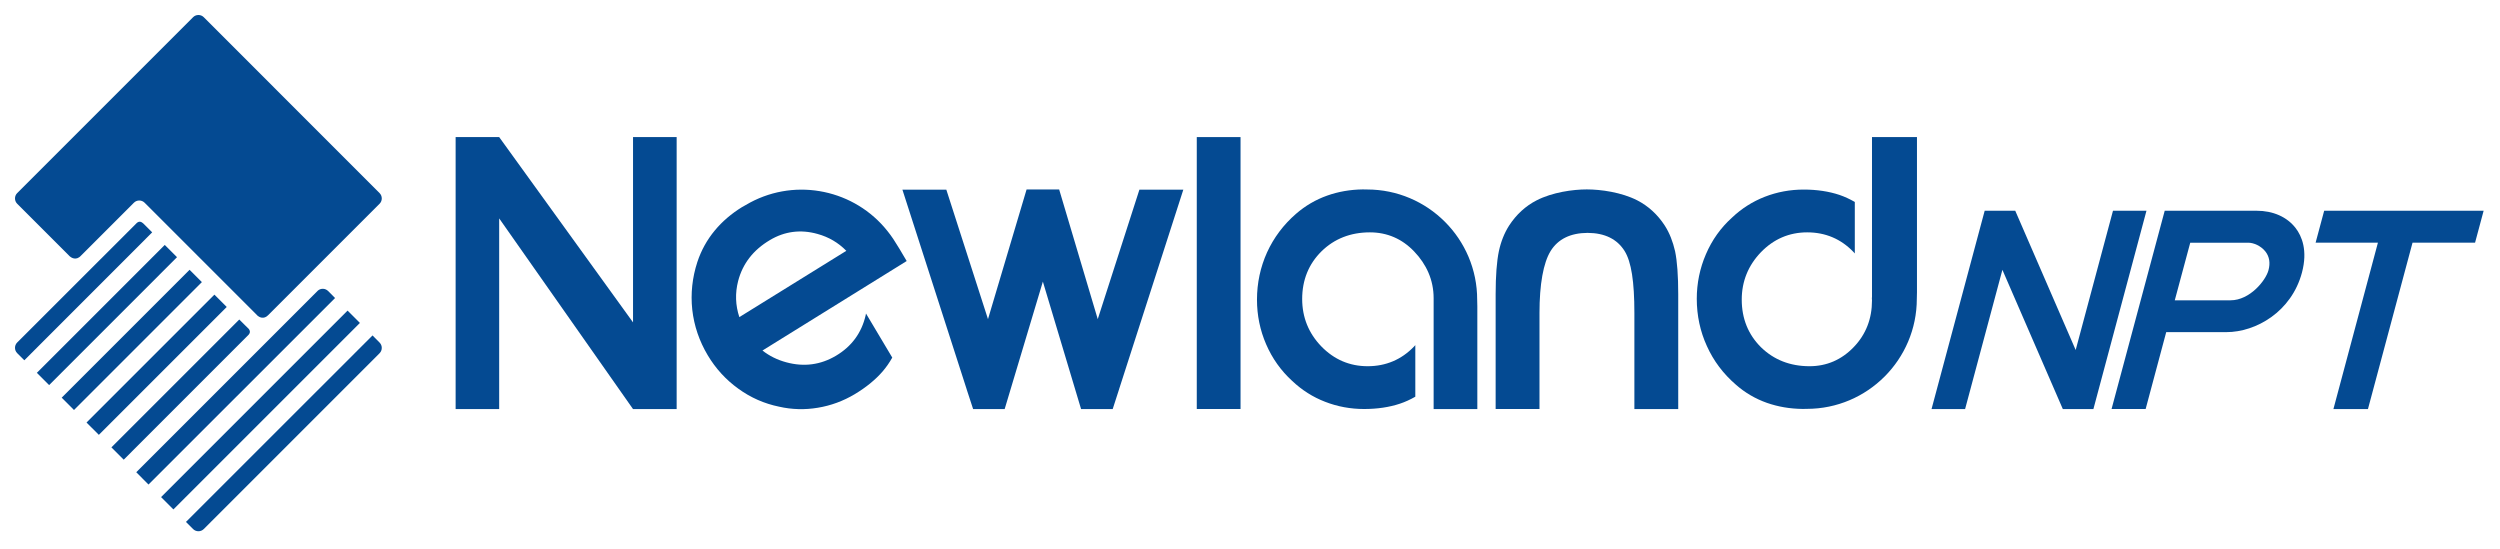
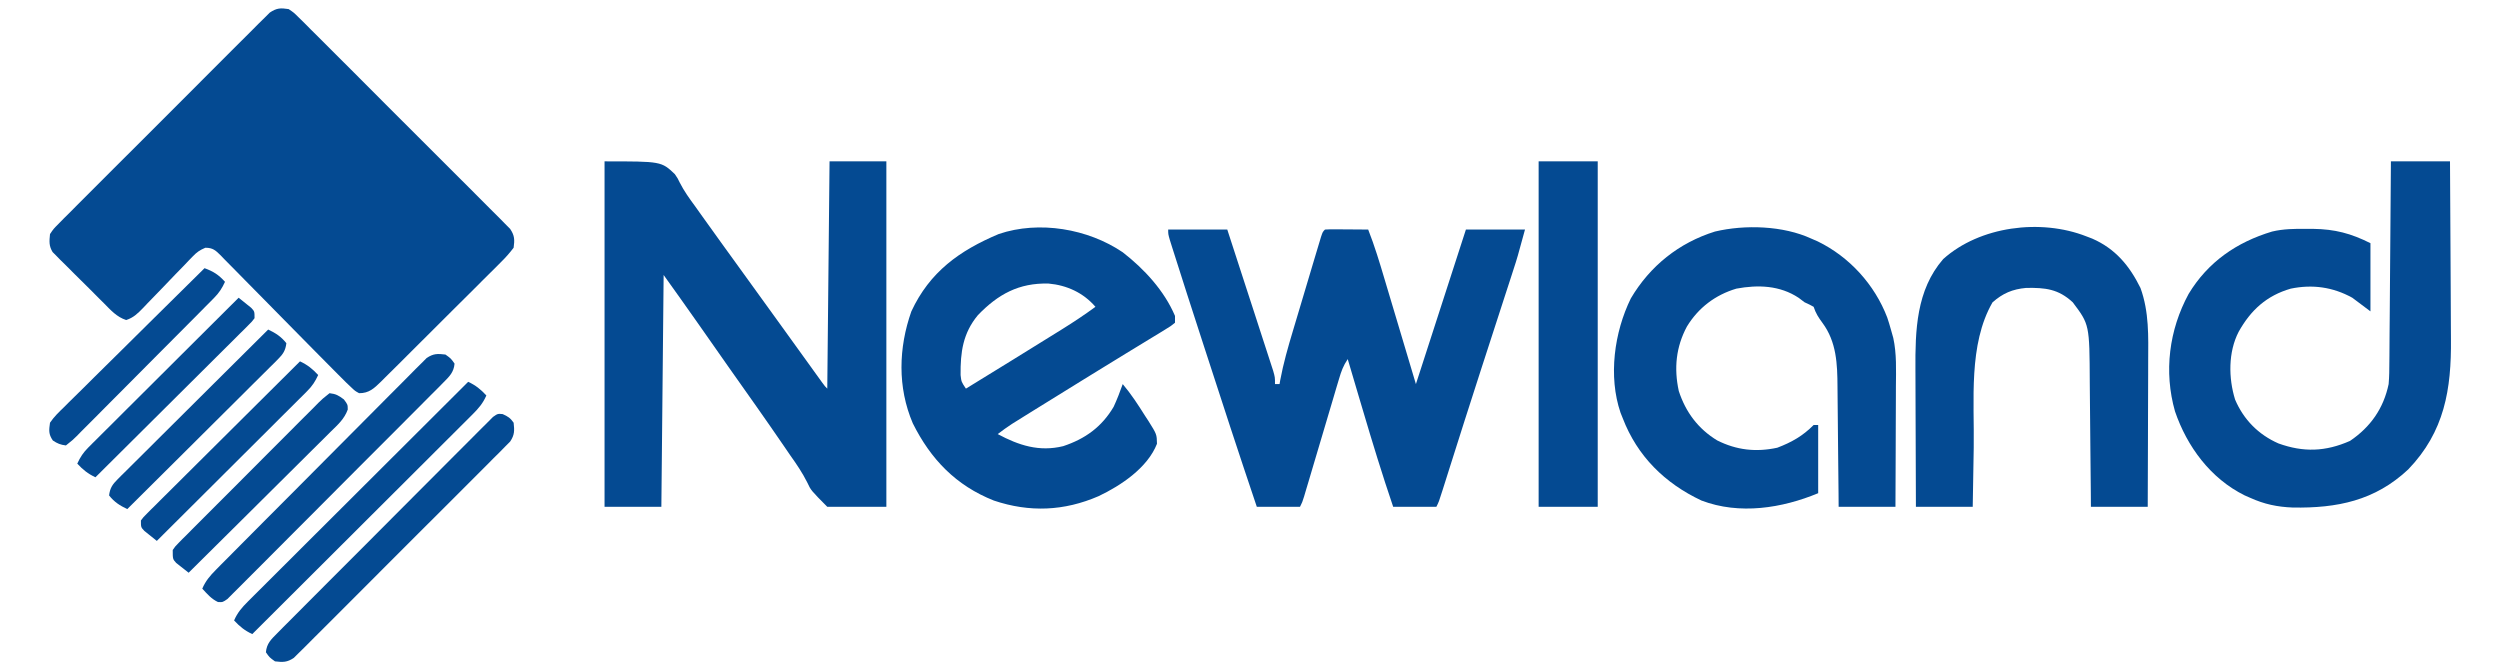
- <svg xmlns="http://www.w3.org/2000/svg" version="1.1" id="图层_1" x="0px" y="0px" style="enable-background:new 0 0 328.82 68.5;" xml:space="preserve" width="333" height="73" viewBox="-2 -2 333 73">
-   <style type="text/css">
- 	.st0{fill-rule:evenodd;clip-rule:evenodd;fill:#044A92;}
- </style>
-   <g>
-     <polygon class="st0" points="279.45,26.07 274.48,44.62 266.43,26.07 262.36,26.07 255.28,52.49 259.75,52.49 264.72,33.94    272.77,52.49 276.84,52.49 283.91,26.07  " />
-     <path class="st0" d="M298.56,26.07h-12.22l-7.08,26.41h4.54l2.74-10.24h8.01c3.95,0,8.68-2.72,10.07-7.93   c0.79-2.96-0.02-4.86-0.84-5.93C302.63,26.89,300.78,26.07,298.56,26.07z M300.16,34c-0.36,1.36-2.48,4-5.05,4h-7.43l2.06-7.67   h7.75c0.68,0,1.67,0.41,2.27,1.18C300.29,32.19,300.42,33.03,300.16,34z" />
-     <polygon class="st0" points="307.58,26.07 306.44,30.32 314.74,30.32 308.81,52.49 313.41,52.49 319.35,30.32 327.68,30.32    328.82,26.07  " />
-     <rect x="15.13" y="51.45" transform="matrix(0.7071 -0.7071 0.7071 0.7071 -27.6218 38.5314)" class="st0" width="35.13" height="2.32" />
-     <path class="st0" d="M42.32,37.38L42.32,37.38l-0.62-0.62c-0.37-0.37-0.97-0.39-1.36-0.05L16.15,60.9l1.63,1.64L42.63,37.7   L42.32,37.38z" />
-     <path class="st0" d="M47.62,42.68L22.77,67.52l0.95,0.95c0.39,0.39,1.03,0.39,1.42,0l23.42-23.42c0.39-0.39,0.39-1.03,0-1.42   L47.62,42.68z" />
-     <rect x="0.2" y="38.8" transform="matrix(0.7071 -0.7072 0.7072 0.7071 -24.6717 20.3674)" class="st0" width="24.09" height="2.31" />
-     <rect x="3.51" y="42.11" transform="matrix(0.7071 -0.7071 0.7071 0.7071 -26.0419 23.6765)" class="st0" width="24.09" height="2.32" />
-     <rect x="6.82" y="45.42" transform="matrix(0.7071 -0.7071 0.7071 0.7071 -27.4135 26.9869)" class="st0" width="24.09" height="2.32" />
-     <path class="st0" d="M25.14,0.29c-0.39-0.39-1.03-0.39-1.42,0L0.29,23.72c-0.39,0.39-0.39,1.03,0,1.42l7.01,7.01   c0.15,0.13,0.82,0.64,1.49-0.1c0.01-0.01,0.01-0.01,0.02-0.02l7.03-7.03c0.39-0.39,1.03-0.39,1.42,0l15.08,15.08   c0.22,0.17,0.8,0.5,1.39-0.11l14.83-14.83c0.39-0.39,0.39-1.03,0-1.42L25.14,0.29z" />
-     <path class="st0" d="M17.07,27.75c-0.03-0.01-0.05-0.03-0.08-0.06c-0.4-0.34-0.73-0.04-0.81,0.05l0,0   c-0.01,0.01-0.02,0.02-0.02,0.02L0.29,43.62c-0.39,0.39-0.39,1.03,0,1.42l0.95,0.95l17.03-17.04L17.07,27.75z" />
-     <path class="st0" d="M31.13,42.57c0.27-0.32,0.13-0.6,0.02-0.74l-1.28-1.27L12.84,57.59l1.64,1.64L31.1,42.6   C31.11,42.59,31.12,42.58,31.13,42.57z" />
-     <polygon class="st0" points="82.32,40.94 64.49,16.26 58.69,16.26 58.69,52.49 64.49,52.49 64.49,27.09 82.32,52.49 88.13,52.49    88.13,16.26 82.32,16.26  " />
-     <rect x="157.41" y="16.26" class="st0" width="5.83" height="36.22" />
-     <path class="st0" d="M219.75,28.05c-0.96-1.48-2.2-2.61-3.68-3.37c-2.1-1.07-4.84-1.45-6.71-1.45c-1.85,0-4.57,0.38-6.67,1.45   c-1.47,0.75-2.71,1.88-3.68,3.37c-0.63,0.99-1.09,2.14-1.36,3.41c-0.28,1.34-0.43,3.26-0.43,5.73v15.29h5.84V39.68   c0-3.81,0.51-6.66,1.48-8.24c0.99-1.6,2.65-2.41,4.93-2.42c2.29,0.01,3.94,0.83,4.93,2.42c0.89,1.43,1.3,4.05,1.3,8.24v12.81h5.84   V37.19c0-2.47-0.14-4.4-0.42-5.73C220.83,30.19,220.38,29.03,219.75,28.05z" />
-     <path class="st0" d="M180.09,23.24c-0.2,0-0.39,0-0.57-0.01c-1.67,0.02-3.27,0.3-4.73,0.82c-1.53,0.54-2.93,1.36-4.16,2.43   c-1.66,1.44-2.96,3.17-3.86,5.14c-0.89,1.97-1.34,4.09-1.34,6.3c0,2.08,0.41,4.08,1.22,5.94c0.81,1.88,1.98,3.52,3.47,4.88   c1.28,1.21,2.75,2.15,4.39,2.78c1.64,0.64,3.38,0.96,5.19,0.96c1.76,0,3.36-0.24,4.77-0.71c0.69-0.23,1.37-0.54,2.05-0.93v-6.87   c-0.05,0.07-0.11,0.13-0.18,0.2c-1.67,1.73-3.74,2.61-6.17,2.61c-2.4,0-4.47-0.89-6.17-2.64c-1.69-1.75-2.55-3.87-2.55-6.32   c0-2.52,0.87-4.66,2.57-6.34c1.71-1.68,3.88-2.53,6.45-2.53c2.3,0,4.29,0.86,5.9,2.55c1.62,1.69,2.59,3.78,2.59,6.22v0.38v14.39   h5.82V38.81c-0.01-0.27-0.02-0.56-0.02-0.89C194.77,29.83,188.19,23.24,180.09,23.24z" />
-     <path class="st0" d="M247.33,37.64c0.01,0.09,0.02,0.23,0.02,0.38c0,2.45-0.82,4.54-2.43,6.21c-1.62,1.69-3.6,2.55-5.89,2.55   c-2.58,0-4.75-0.85-6.47-2.53c-1.7-1.69-2.56-3.82-2.56-6.34c0-2.43,0.86-4.55,2.55-6.31c1.69-1.75,3.76-2.65,6.17-2.65   c2.43,0,4.5,0.88,6.16,2.61c0.06,0.06,0.12,0.13,0.18,0.2v-6.86c-0.68-0.39-1.35-0.7-2.05-0.94c-1.41-0.47-3.01-0.71-4.75-0.71   c-1.8,0-3.55,0.32-5.19,0.96c-1.64,0.64-3.11,1.58-4.37,2.78c-1.5,1.35-2.66,2.98-3.47,4.87c-0.81,1.87-1.22,3.87-1.22,5.94   c0,2.22,0.45,4.34,1.35,6.3c0.88,1.96,2.18,3.69,3.85,5.13c1.21,1.07,2.61,1.89,4.14,2.43c1.49,0.52,3.05,0.79,4.77,0.81   c0.15,0,0.34-0.01,0.55-0.01c8.08,0,14.65-6.58,14.65-14.66c0-0.31,0.01-0.58,0.02-0.85V16.26h-5.99V37.64z" />
-     <path class="st0" d="M118.77,32.77l-0.97-1.64c-0.14-0.23-0.3-0.47-0.47-0.75c-0.45-0.76-0.98-1.46-1.54-2.11   c-4.54-5.22-12.31-6.62-18.46-2.96c-0.18,0.11-0.34,0.2-0.5,0.28c-1.41,0.87-2.64,1.92-3.62,3.11c-1.03,1.24-1.81,2.65-2.32,4.19   c-0.68,2.08-0.91,4.22-0.68,6.36c0.24,2.14,0.93,4.18,2.06,6.07c1.06,1.78,2.43,3.27,4.07,4.45c1.65,1.2,3.48,2,5.44,2.4   c1.71,0.39,3.45,0.43,5.16,0.14c1.72-0.28,3.38-0.89,4.92-1.81c1.5-0.9,2.75-1.92,3.71-3.03c0.47-0.55,0.9-1.16,1.28-1.84   l-3.5-5.87c-0.02,0.09-0.04,0.17-0.05,0.26c-0.54,2.33-1.87,4.13-3.94,5.36c-2.05,1.22-4.27,1.52-6.62,0.88   c-1.2-0.32-2.26-0.85-3.18-1.57l14.15-8.78L118.77,32.77z M96.48,40.24c-0.52-1.57-0.58-3.18-0.16-4.81   c0.6-2.31,2.02-4.14,4.23-5.45c1.96-1.17,4.1-1.45,6.34-0.82c1.5,0.41,2.78,1.17,3.84,2.25L96.48,40.24z" />
-     <polygon class="st0" points="149.77,23.26 144.22,40.51 139.08,23.24 138.45,23.24 135.37,23.24 134.74,23.24 129.6,40.51    124.05,23.26 118.2,23.26 126.78,49.91 126.78,49.95 126.79,49.95 127.62,52.49 131.82,52.49 136.91,35.51 142,52.49 146.21,52.49    147.03,49.95 147.05,49.95 147.04,49.91 155.62,23.26  " />
-   </g>
+ <svg xmlns="http://www.w3.org/2000/svg" version="1.1" width="1100" height="295" viewBox="0 0 1100 295">
+   <path d="M127,4c2.28,1.53,2.28,1.53,4.48,3.72c.84,.82,1.68,1.65,2.55,2.5c.9,.91,1.81,1.83,2.74,2.77c.97,.97,1.95,1.94,2.93,2.9c2.65,2.62,5.27,5.26,7.9,7.9c2.75,2.77,5.51,5.52,8.28,8.27c4.63,4.63,9.25,9.26,13.87,13.91c5.34,5.37,10.69,10.71,16.06,16.05c4.61,4.58,9.21,9.18,13.8,13.78c2.74,2.75,5.48,5.5,8.24,8.23c2.59,2.57,5.16,5.16,7.73,7.76c1.39,1.4,2.8,2.79,4.2,4.18c.83,.84,1.65,1.68,2.5,2.55c.72,.72,1.45,1.45,2.19,2.2c1.99,2.97,1.99,4.76,1.53,8.28c-1.83,2.41-3.55,4.35-5.7,6.45c-.61,.61-1.22,1.23-1.84,1.86c-2.01,2.02-4.04,4.02-6.07,6.02c-1.4,1.4-2.8,2.8-4.2,4.21c-2.93,2.93-5.88,5.86-8.83,8.77c-3.79,3.74-7.55,7.51-11.31,11.28c-2.89,2.89-5.79,5.78-8.69,8.66c-1.39,1.38-2.78,2.77-4.16,4.16c-1.94,1.94-3.89,3.87-5.85,5.79c-.57,.57-1.14,1.15-1.73,1.74c-3.02,2.94-5.27,5.11-9.62,5.06c-1.78-.97-1.78-.97-3.5-2.61c-.69-.66-1.38-1.31-2.09-1.98c-.79-.8-1.59-1.59-2.41-2.41c-.46-.45-.92-.91-1.39-1.38c-3.31-3.28-6.59-6.61-9.86-9.95c-3.15-3.21-6.31-6.4-9.47-9.6c-4.01-4.05-8-8.11-11.99-12.18c-3.24-3.31-6.49-6.6-9.75-9.88c-1.24-1.25-2.47-2.51-3.7-3.77c-1.71-1.76-3.44-3.5-5.17-5.23c-.5-.53-1-1.05-1.52-1.59c-2.3-2.27-3.5-3.42-6.8-3.41c-2.44,1.03-3.77,1.95-5.59,3.86c-.59,.6-1.17,1.2-1.77,1.82c-.62,.65-1.23,1.3-1.86,1.97c-1.33,1.36-2.66,2.73-3.99,4.09c-2.08,2.16-4.15,4.32-6.22,6.49c-2,2.09-4.02,4.16-6.04,6.23c-.31,.33-.31,.33-1.87,1.98c-2.41,2.47-4.19,4.28-7.49,5.37c-4.16-1.35-6.75-4.32-9.79-7.39c-.68-.67-1.36-1.35-2.06-2.04c-1.44-1.43-2.87-2.86-4.29-4.31c-2.18-2.2-4.39-4.36-6.6-6.53c-1.4-1.39-2.79-2.79-4.17-4.18c-.67-.65-1.33-1.3-2.01-1.96c-.61-.62-1.21-1.24-1.83-1.88c-.54-.54-1.07-1.08-1.63-1.63c-1.66-2.77-1.45-4.71-1.14-7.9c1.53-2.28,1.53-2.28,3.72-4.48c.82-.84,1.65-1.68,2.5-2.55c.91-.9,1.83-1.81,2.77-2.74c.97-.97,1.94-1.95,2.9-2.93c2.62-2.65,5.26-5.27,7.9-7.9c2.77-2.75,5.52-5.51,8.27-8.28c4.63-4.63,9.26-9.25,13.91-13.87c5.37-5.34,10.71-10.69,16.05-16.06c4.58-4.61,9.18-9.21,13.78-13.8c2.75-2.74,5.5-5.48,8.23-8.24c2.57-2.59,5.16-5.16,7.76-7.73c1.4-1.39,2.79-2.8,4.18-4.2c.84-.83,1.68-1.65,2.55-2.5c.72-.72,1.45-1.45,2.2-2.19C121.74,3.51,123.43,3.45,127,4Z" fill="#044A92" />
+   <path d="M266,71c25,0,25,0,30.94,5.63c1.3,1.92,1.3,1.92,2.1,3.62c1.92,3.77,4.25,7.04,6.77,10.44c.84,1.17,1.67,2.35,2.5,3.52c2.98,4.2,5.99,8.37,9,12.54c.55,.76,1.1,1.52,1.66,2.3c1.12,1.54,2.24,3.09,3.36,4.64c2.72,3.77,5.45,7.54,8.17,11.31c1.08,1.5,2.17,3,3.25,4.5c6.5,9,6.5,9,8.13,11.25c1.07,1.49,2.14,2.98,3.22,4.46c2.86,3.96,5.72,7.92,8.57,11.89c.6,.83,1.2,1.66,1.82,2.52c1.15,1.6,2.31,3.2,3.46,4.81c.52,.71,1.03,1.43,1.57,2.17c.45,.63,.91,1.27,1.38,1.92C363,170,363,170,364,171c.17-16.67,.17-16.67,1-100c8.33,0,16.67,0,25,0c0,50.67,0,101.33,0,152c-8.67,0-17.33,0-26,0c-7.2-7.27-7.2-7.27-8.79-10.68c-2.15-4.3-4.73-8.1-7.52-12.01c-.92-1.33-1.83-2.67-2.74-4.01c-8.01-11.71-16.22-23.28-24.41-34.86c-4.45-6.3-8.88-12.63-13.29-18.96c-5.03-7.2-10.15-14.34-15.25-21.48c-.33,34-.67,68-1,102c-8.33,0-16.67,0-25,0c0-50.67,0-101.33,0-152Z" fill="#044A92" />
+   <path d="M514,101c8.67,0,17.33,0,26,0c2.74,8.42,5.48,16.84,8.21,25.27c1.27,3.91,2.54,7.82,3.82,11.73c1.23,3.78,2.45,7.55,3.67,11.32c.47,1.44,.94,2.89,1.41,4.33c.66,2.01,1.31,4.03,1.96,6.04c.38,1.15,.75,2.3,1.13,3.48C561,166,561,166,561,169c.66,0,1.32,0,2,0c.1-.57,.2-1.13,.3-1.72c1.38-7.38,3.42-14.5,5.58-21.69c.37-1.25,.74-2.5,1.13-3.78c.78-2.62,1.56-5.24,2.35-7.86c1.01-3.36,2.01-6.73,3.01-10.09c.96-3.22,1.92-6.43,2.88-9.65c.18-.6,.18-.6,1.1-3.66c.33-1.11,.66-2.22,1.01-3.36c.29-.98,.59-1.96,.89-2.97C582,102,582,102,583,101c1.42-.09,2.84-.11,4.25-.1c.43,0,.43,0,2.59,.01c.45,.01,.45,.01,2.72,.03c.9,0,1.81,.01,2.73,.01c2.24,.01,4.47,.03,6.71,.05c2.83,7.18,5.03,14.51,7.23,21.91c.18,.58,.18,.58,1.06,3.55c1.3,4.34,2.6,8.69,3.9,13.04c2.94,9.83,5.87,19.67,8.81,29.5c3.67-11.33,3.67-11.33,22-68c8.67,0,17.33,0,26,0c-3.37,12.37-3.37,12.37-5.05,17.52c-.37,1.16-.75,2.32-1.13,3.51c-.4,1.23-.8,2.45-1.21,3.72c-.43,1.32-.86,2.64-1.29,3.96c-.91,2.8-1.82,5.6-2.72,8.39c-2.14,6.57-4.27,13.14-6.39,19.7c-.48,1.47-.95,2.93-1.43,4.4c-4.99,15.41-9.9,30.83-14.78,46.28c-.27,.84-.54,1.69-.81,2.57c-.5,1.56-.99,3.12-1.48,4.67c-1.6,5.06-1.6,5.06-2.71,7.28c-6.33,0-12.67,0-19,0c-4.8-14.11-9.15-28.33-13.37-42.62c-.65-2.19-1.3-4.37-1.95-6.55c-1.56-5.28-3.12-10.55-4.68-15.83c-2.02,3.03-2.84,5.35-3.86,8.82c-.18,.59-.18,.59-1.09,3.62c-.38,1.3-.76,2.6-1.15,3.91c-.4,1.33-.79,2.67-1.19,4.01c-1.05,3.51-2.09,7.03-3.13,10.54c-1.67,5.64-3.35,11.27-5.02,16.9c-.59,1.96-1.17,3.93-1.75,5.9c-.36,1.19-.71,2.39-1.08,3.61c-.31,1.06-.62,2.11-.94,3.19C573,221,573,221,572,223c-6.33,0-12.67,0-19,0c-7.92-23.45-15.59-46.98-23.22-70.53c-.78-2.4-1.55-4.79-2.33-7.19c-1.25-3.85-2.5-7.71-3.74-11.56c-.47-1.43-.93-2.86-1.39-4.29c-2.24-6.92-4.46-13.84-6.63-20.78c-.33-1.04-.65-2.08-.99-3.16C514,103,514,103,514,101Z" fill="#044A92" />
+   <path d="M1052,71c8.67,0,17.33,0,26,0c.09,12.5,.16,25,.21,37.5c.02,5.81,.05,11.62,.09,17.42c.05,5.62,.07,11.23,.08,16.85c.01,2.13,.02,4.26,.04,6.39c.22,22.09-2.81,40.79-18.82,57.4c-14.67,13.76-31.28,17.07-50.71,16.76c-6.86-.26-12.6-1.46-18.89-4.32c-.8-.35-1.6-.7-2.42-1.06C972.61,210.5,962.29,196.49,957,181c-4.97-17.46-2.61-35.83,5.99-51.67c8.52-14.1,21.16-22.76,36.7-27.44c5.02-1.21,9.98-1.23,15.12-1.2c.98,0,1.95,0,2.95,.01c9.63,.14,16.63,1.99,25.24,6.3c0,10,0,20,0,30c-2.64-1.98-5.28-3.96-8-6c-8.54-4.72-17.54-5.96-27.06-4c-10.63,3.07-17.6,9.44-22.94,19c-4.62,8.93-4.49,20.35-1.56,29.81c3.76,8.85,10.31,15.45,19.08,19.3c11,3.96,20.68,3.66,31.48-1.11c9.04-6.11,14.77-14.31,17-25c.29-3.26,.31-6.51,.32-9.79c.01-.96,.02-1.91,.03-2.9c.03-3.14,.05-6.29,.06-9.43c.02-2.19,.04-4.38,.06-6.56c.05-5.74,.09-11.49,.13-17.23c.04-5.87,.09-11.73,.14-17.6c.1-11.49,.18-22.99,.26-34.49Z" fill="#044A92" />
+   <path d="M494,111c9.46,7.35,18.26,16.85,23,28c0,.99,0,1.98,0,3c-1.79,1.46-1.79,1.46-4.34,3.01c-.94,.59-1.89,1.17-2.87,1.77c-1.05,.63-2.09,1.26-3.16,1.91c-1.08,.66-2.16,1.32-3.27,2c-2.29,1.4-4.58,2.8-6.88,4.19c-4.43,2.69-8.84,5.41-13.25,8.13c-2.16,1.33-4.31,2.65-6.46,3.98c-7.73,4.75-15.45,9.52-23.14,14.32c-1.02,.63-2.03,1.26-3.07,1.91c-.93,.58-1.87,1.17-2.83,1.77c-.82,.51-1.64,1.02-2.49,1.55c-2.15,1.4-4.2,2.89-6.24,4.46c9.26,4.96,18.26,7.9,28.8,5.31c9.68-3.21,16.98-8.47,22.2-17.31c1.51-3.28,2.81-6.59,4-10c3.7,4.39,6.77,9.09,9.81,13.94c.52,.78,1.03,1.57,1.56,2.38c3.61,5.77,3.61,5.77,3.7,9.94c-4.13,10.56-15.84,18.37-25.69,23.05c-15.16,6.57-30.35,7.22-46.07,1.94c-16.69-6.61-27.8-18.18-35.69-34.02c-6.76-15.85-6.28-33.17-.62-49.23c8.07-17.35,21.17-26.76,38.47-34.04c17.75-6.01,39.24-2.31,54.53,8.04Zm-63.75,27.69c-6.57,7.95-7.7,16.26-7.59,26.34C423,168,423,168,425,171c13.08-8.03,26.16-16.07,39.19-24.19c.98-.61,1.96-1.22,2.98-1.85c5.07-3.16,10.01-6.42,14.83-9.96c-5.32-6.18-12.54-9.51-20.66-10.24c-13.03-.32-22.18,4.68-31.09,13.93Z" fill="#044A92" />
+   <path d="M797,105c.46,.2,.46,.2,2.79,1.21c13.95,6.79,25.06,19.02,30.59,33.48c.59,1.75,1.13,3.52,1.62,5.31c.34,1.21,.68,2.43,1.04,3.68c1.53,7.01,1.21,14.16,1.16,21.29c-.01,1.54-.01,3.07-.01,4.61c-.01,4-.03,8.01-.05,12.02c-.02,4.11-.03,8.21-.04,12.31c-.02,8.03-.06,16.06-.1,24.09c-8.33,0-16.67,0-25,0c-.01-1.95-.03-3.89-.04-5.9c-.06-6.47-.12-12.93-.2-19.4c-.04-3.91-.08-7.83-.11-11.75c-.02-3.78-.06-7.57-.11-11.36c-.02-1.43-.03-2.87-.04-4.31c-.05-10.09-.4-19.82-6.62-28.22c-1.81-2.47-2.9-4.12-3.88-7.06c-1.69-.94-1.69-.94-4-2c-.85-.64-1.69-1.28-2.56-1.94c-8.29-5.51-17.91-5.83-27.44-4.06c-9.28,2.76-16.72,8.42-21.75,16.66c-4.81,8.96-5.76,18.37-3.59,28.37c3.02,9.29,8.52,16.66,16.9,21.75c8.56,4.29,17.08,5.24,26.44,3.22c6.34-2.41,11.23-5.19,16-10c.66,0,1.32,0,2,0c0,10,0,20,0,30c-15.89,6.62-34.63,9.6-51.32,3.25C732.54,212.69,720.4,200.7,714,184c-.32-.79-.64-1.59-.97-2.41c-5.44-15.99-2.77-35.39,4.53-50.28c8.44-14.31,21.2-24.49,37.02-29.43c13.21-3.13,30.04-2.6,42.42,3.12Z" fill="#044A92" />
+   <path d="M918,104c.86,.33,1.72,.66,2.61,1c10.17,4.46,16.36,11.91,21.2,21.71c3.85,10.62,3.45,21.29,3.39,32.42c-.01,1.85-.01,3.7-.01,5.54c-.01,4.83-.03,9.66-.05,14.49c-.02,4.94-.03,9.88-.04,14.82c-.02,9.68-.06,19.35-.1,29.02c-8.33,0-16.67,0-25,0c-.01-2.01-.03-4.02-.04-6.1c-.05-6.7-.12-13.41-.2-20.11c-.04-4.06-.08-8.12-.11-12.18c-.02-3.93-.06-7.86-.11-11.79c-.02-1.48-.03-2.97-.04-4.46c-.12-25.57-.12-25.57-7.5-35.36c-6.36-5.87-12.04-6.45-20.48-6.32c-6.01,.54-10.34,2.38-14.83,6.38c-10.68,18.6-7.92,43.28-8.25,63.94c-.05,2.53-.09,5.06-.13,7.59c-.11,6.13-.21,12.27-.31,18.41c-8.33,0-16.67,0-25,0c-.05-9.67-.08-19.33-.1-29c-.01-4.49-.03-8.98-.05-13.47c-.02-4.35-.03-8.69-.04-13.04c0-1.64-.01-3.29-.02-4.93c-.11-17.16,.36-34.92,12.21-48.56c16.1-14.48,42.9-17.89,63-10Z" fill="#044A92" />
+   <path d="M677,71c8.67,0,17.33,0,26,0c0,50.67,0,101.33,0,152c-8.67,0-17.33,0-26,0c0-50.67,0-101.33,0-152Z" fill="#044A92" />
+   <path d="M196,156c2.44,1.75,2.44,1.75,4,4c-.32,3.82-2.3,5.68-4.93,8.32c-.84,.86-1.69,1.72-2.56,2.6c-.93,.93-1.87,1.86-2.83,2.82c-.99,1-1.98,2-2.97,2.99c-2.68,2.71-5.38,5.41-8.07,8.1c-2.25,2.25-4.5,4.51-6.74,6.76c-5.3,5.31-10.6,10.62-15.91,15.92c-5.48,5.47-10.94,10.96-16.4,16.46c-4.69,4.71-9.38,9.42-14.08,14.11c-2.81,2.81-5.62,5.62-8.41,8.44c-2.63,2.65-5.27,5.29-7.92,7.92c-.97,.97-1.94,1.94-2.9,2.92c-1.31,1.33-2.64,2.64-3.97,3.95c-.74,.74-1.48,1.48-2.24,2.25C98,265,98,265,95.9,264.89c-2.9-1.36-4.75-3.56-6.9-5.89c1.47-3.39,3.36-5.62,5.96-8.24c.83-.84,1.65-1.68,2.5-2.54c.91-.91,1.82-1.82,2.76-2.76c.97-.98,1.93-1.95,2.9-2.93c2.62-2.65,5.25-5.29,7.88-7.93c1.64-1.65,3.28-3.3,4.92-4.95c5.14-5.16,10.28-10.32,15.42-15.47c5.94-5.95,11.87-11.91,17.79-17.89c4.57-4.61,9.16-9.22,13.75-13.82c2.75-2.74,5.49-5.5,8.21-8.26c2.57-2.6,5.14-5.18,7.73-7.75c1.4-1.4,2.79-2.81,4.17-4.22c.84-.83,1.68-1.66,2.54-2.51c.36-.36,.36-.36,2.19-2.2c2.96-1.99,4.78-1.95,8.28-1.53Z" fill="#044A92" />
+   <path d="M221.16,182.2c2.29,1,3.41,1.72,4.84,3.8c.38,3.48,.44,5.34-1.53,8.28c-.72,.73-1.44,1.45-2.19,2.2c-.82,.84-1.65,1.68-2.5,2.55c-.91,.9-1.83,1.81-2.77,2.74c-.97,.97-1.94,1.95-2.9,2.93c-2.62,2.65-5.26,5.27-7.9,7.9c-2.77,2.75-5.52,5.51-8.27,8.28c-4.63,4.63-9.26,9.25-13.91,13.87c-5.37,5.34-10.71,10.69-16.05,16.06c-4.58,4.61-9.18,9.21-13.78,13.8c-2.75,2.74-5.5,5.48-8.23,8.24c-2.57,2.59-5.16,5.16-7.76,7.73c-1.4,1.39-2.79,2.8-4.18,4.2c-.84,.83-1.68,1.65-2.55,2.5c-.72,.72-1.45,1.45-2.2,2.19c-2.95,1.98-4.79,1.95-8.28,1.53c-2.44-1.75-2.44-1.75-4-4c.32-3.82,2.3-5.68,4.93-8.32c.84-.86,1.69-1.72,2.56-2.6c.93-.93,1.87-1.86,2.83-2.82c.99-1,1.98-2,2.97-2.99c2.68-2.71,5.38-5.41,8.07-8.1c2.25-2.25,4.5-4.51,6.74-6.76c5.3-5.31,10.6-10.62,15.91-15.92c5.48-5.47,10.94-10.96,16.4-16.46c4.69-4.71,9.38-9.42,14.08-14.11c2.81-2.81,5.62-5.62,8.41-8.44c2.63-2.65,5.27-5.29,7.92-7.92c.97-.97,1.94-1.94,2.9-2.92c1.31-1.33,2.64-2.64,3.97-3.95c.74-.74,1.48-1.48,2.24-2.25C219,182,219,182,221.16,182.2Z" fill="#044A92" />
+   <path d="M206,168c3.33,1.55,5.49,3.31,8,6c-1.48,3.44-3.43,5.68-6.07,8.32c-.86,.85-1.71,1.71-2.59,2.59c-.95,.94-1.89,1.88-2.84,2.82c-.99,.99-1.99,1.99-2.98,2.98c-2.7,2.7-5.41,5.4-8.12,8.09c-2.83,2.82-5.65,5.64-8.47,8.46c-5.35,5.34-10.7,10.68-16.06,16.01c-6.09,6.08-12.18,12.15-18.27,18.23c-12.53,12.51-25.06,25.01-37.6,37.5c-3.33-1.55-5.49-3.31-8-6c1.48-3.44,3.43-5.68,6.07-8.32c.86-.85,1.71-1.71,2.59-2.59c.95-.94,1.89-1.88,2.84-2.82c.99-.99,1.99-1.99,2.98-2.98c2.7-2.7,5.41-5.4,8.12-8.09c2.83-2.82,5.65-5.64,8.47-8.46c5.35-5.34,10.7-10.68,16.06-16.01c6.09-6.08,12.18-12.15,18.27-18.23c12.53-12.51,25.06-25.01,37.6-37.5Z" fill="#044A92" />
+   <path d="M118,145c3.32,1.58,5.68,3.08,8,6c-.37,3.21-1.48,4.86-3.74,7.1c-.58,.59-1.16,1.17-1.76,1.78c-.64,.63-1.29,1.26-1.95,1.91c-.67,.67-1.34,1.35-2.04,2.04c-2.22,2.22-4.46,4.44-6.7,6.65c-1.55,1.55-3.09,3.09-4.64,4.63c-4.07,4.06-8.14,8.1-12.22,12.15c-4.17,4.13-8.32,8.27-12.47,12.41C72.33,207.79,64.17,215.9,56,224c-3.32-1.58-5.68-3.08-8-6c.37-3.21,1.48-4.86,3.74-7.1c.58-.59,1.16-1.17,1.76-1.78c.64-.63,1.29-1.26,1.95-1.91c.33-.33,.33-.33,2.04-2.04c2.22-2.22,4.46-4.44,6.7-6.65c1.55-1.55,3.09-3.09,4.64-4.63c4.07-4.06,8.14-8.1,12.22-12.15c4.17-4.13,8.32-8.27,12.47-12.41c8.15-8.12,16.31-16.23,24.48-24.33Z" fill="#044A92" />
+   <path d="M145,173c2.83,.33,4.01,1.01,6.31,2.75c1.69,2.25,1.69,2.25,1.7,4.46c-1.51,4.17-4.33,6.63-7.46,9.69c-.67,.68-1.34,1.35-2.04,2.04c-2.22,2.23-4.46,4.43-6.7,6.64c-1.55,1.54-3.09,3.08-4.64,4.62c-4.06,4.05-8.14,8.09-12.22,12.13c-4.17,4.12-8.32,8.25-12.47,12.39C99.33,235.82,91.17,243.92,83,252c-1.18-.9-2.34-1.82-3.5-2.75c-.32-.26-.32-.26-1.97-1.55C76,246,76,246,76,242c1.07-1.57,1.07-1.57,2.59-3.11c.58-.58,1.15-1.17,1.74-1.78c.64-.63,1.28-1.26,1.94-1.91c.67-.68,1.33-1.35,2.02-2.05c2.21-2.23,4.44-4.45,6.66-6.67c1.54-1.54,3.08-3.09,4.62-4.63c3.22-3.24,6.45-6.46,9.69-9.69c4.16-4.14,8.29-8.29,12.42-12.46c3.17-3.19,6.35-6.37,9.54-9.55c1.53-1.53,3.06-3.06,4.58-4.6c2.12-2.14,4.27-4.27,6.41-6.39c.32-.32,.32-.32,1.91-1.95c1.78-1.74,1.78-1.74,4.88-4.21Z" fill="#044A92" />
+   <path d="M90,118c3.91,1.44,6.2,2.89,9,6c-1.28,2.81-2.62,4.88-4.8,7.07c-.56,.58-1.13,1.16-1.72,1.75c-.62,.63-1.24,1.25-1.89,1.89c-.65,.67-1.31,1.33-1.99,2.02c-2.17,2.19-4.35,4.38-6.53,6.57c-1.51,1.52-3.02,3.04-4.54,4.56c-3.16,3.19-6.34,6.37-9.51,9.55c-4.08,4.08-8.14,8.18-12.2,12.28c-3.11,3.15-6.24,6.28-9.37,9.41c-1.5,1.51-3,3.02-4.49,4.53c-2.09,2.12-4.19,4.21-6.3,6.3c-.61,.64-1.23,1.27-1.87,1.92c-1.74,1.72-1.74,1.72-4.79,4.15c-2.39-.31-3.76-.84-5.75-2.19c-1.93-2.8-1.72-4.45-1.25-7.81c1.76-2.63,3.97-4.73,6.24-6.92c.67-.67,1.33-1.33,2.01-2.02c2.2-2.19,4.41-4.35,6.63-6.52c1.52-1.52,3.05-3.03,4.57-4.55c4.01-3.99,8.04-7.96,12.07-11.92c4.12-4.06,8.21-8.12,12.31-12.19C73.87,133.9,81.93,125.95,90,118Z" fill="#044A92" />
+   <path d="M132,159c3.33,1.55,5.49,3.31,8,6c-1.29,2.84-2.65,4.9-4.86,7.1c-.58,.59-1.17,1.17-1.77,1.78c-.64,.63-1.27,1.26-1.93,1.91c-.67,.67-1.35,1.35-2.04,2.04c-2.23,2.22-4.46,4.44-6.69,6.65c-1.54,1.55-3.09,3.09-4.63,4.63c-4.06,4.05-8.13,8.1-12.2,12.15c-4.16,4.13-8.3,8.27-12.45,12.41C85.29,221.78,77.15,229.89,69,238c-1.18-.93-2.34-1.87-3.5-2.81c-.65-.52-1.3-1.05-1.97-1.58C62,232,62,232,62,229c1.09-1.46,1.09-1.46,2.66-3.02c.59-.59,1.18-1.18,1.78-1.8c.66-.64,1.31-1.28,1.99-1.95c.68-.68,1.36-1.36,2.06-2.07c2.27-2.26,4.55-4.51,6.82-6.77c1.57-1.56,3.14-3.13,4.71-4.69c4.14-4.13,8.28-8.24,12.43-12.36c4.23-4.19,8.45-8.4,12.67-12.6c8.28-8.26,16.58-16.5,24.88-24.74Z" fill="#044A92" />
+   <path d="M105,131c1.18,.93,2.34,1.87,3.5,2.81c.32,.26,.32,.26,1.97,1.58C112,137,112,137,112,140c-1.09,1.46-1.09,1.46-2.66,3.02c-.59,.59-1.18,1.18-1.78,1.8c-.66,.64-1.31,1.28-1.99,1.95c-.68,.68-1.36,1.36-2.06,2.07c-2.27,2.26-4.55,4.51-6.82,6.77c-1.57,1.56-3.14,3.13-4.71,4.69c-4.14,4.13-8.28,8.24-12.43,12.36c-4.23,4.19-8.45,8.4-12.67,12.6C58.6,193.52,50.3,201.76,42,210c-3.33-1.55-5.49-3.31-8-6c1.29-2.84,2.65-4.9,4.86-7.1c.58-.59,1.17-1.17,1.77-1.78c.64-.63,1.27-1.26,1.93-1.91c.67-.67,1.35-1.35,2.04-2.04c2.23-2.22,4.46-4.44,6.69-6.65c1.54-1.55,3.09-3.09,4.63-4.63c4.06-4.05,8.13-8.1,12.2-12.15c4.16-4.13,8.3-8.27,12.45-12.41C88.71,147.22,96.85,139.11,105,131Z" fill="#044A92" />
</svg>
